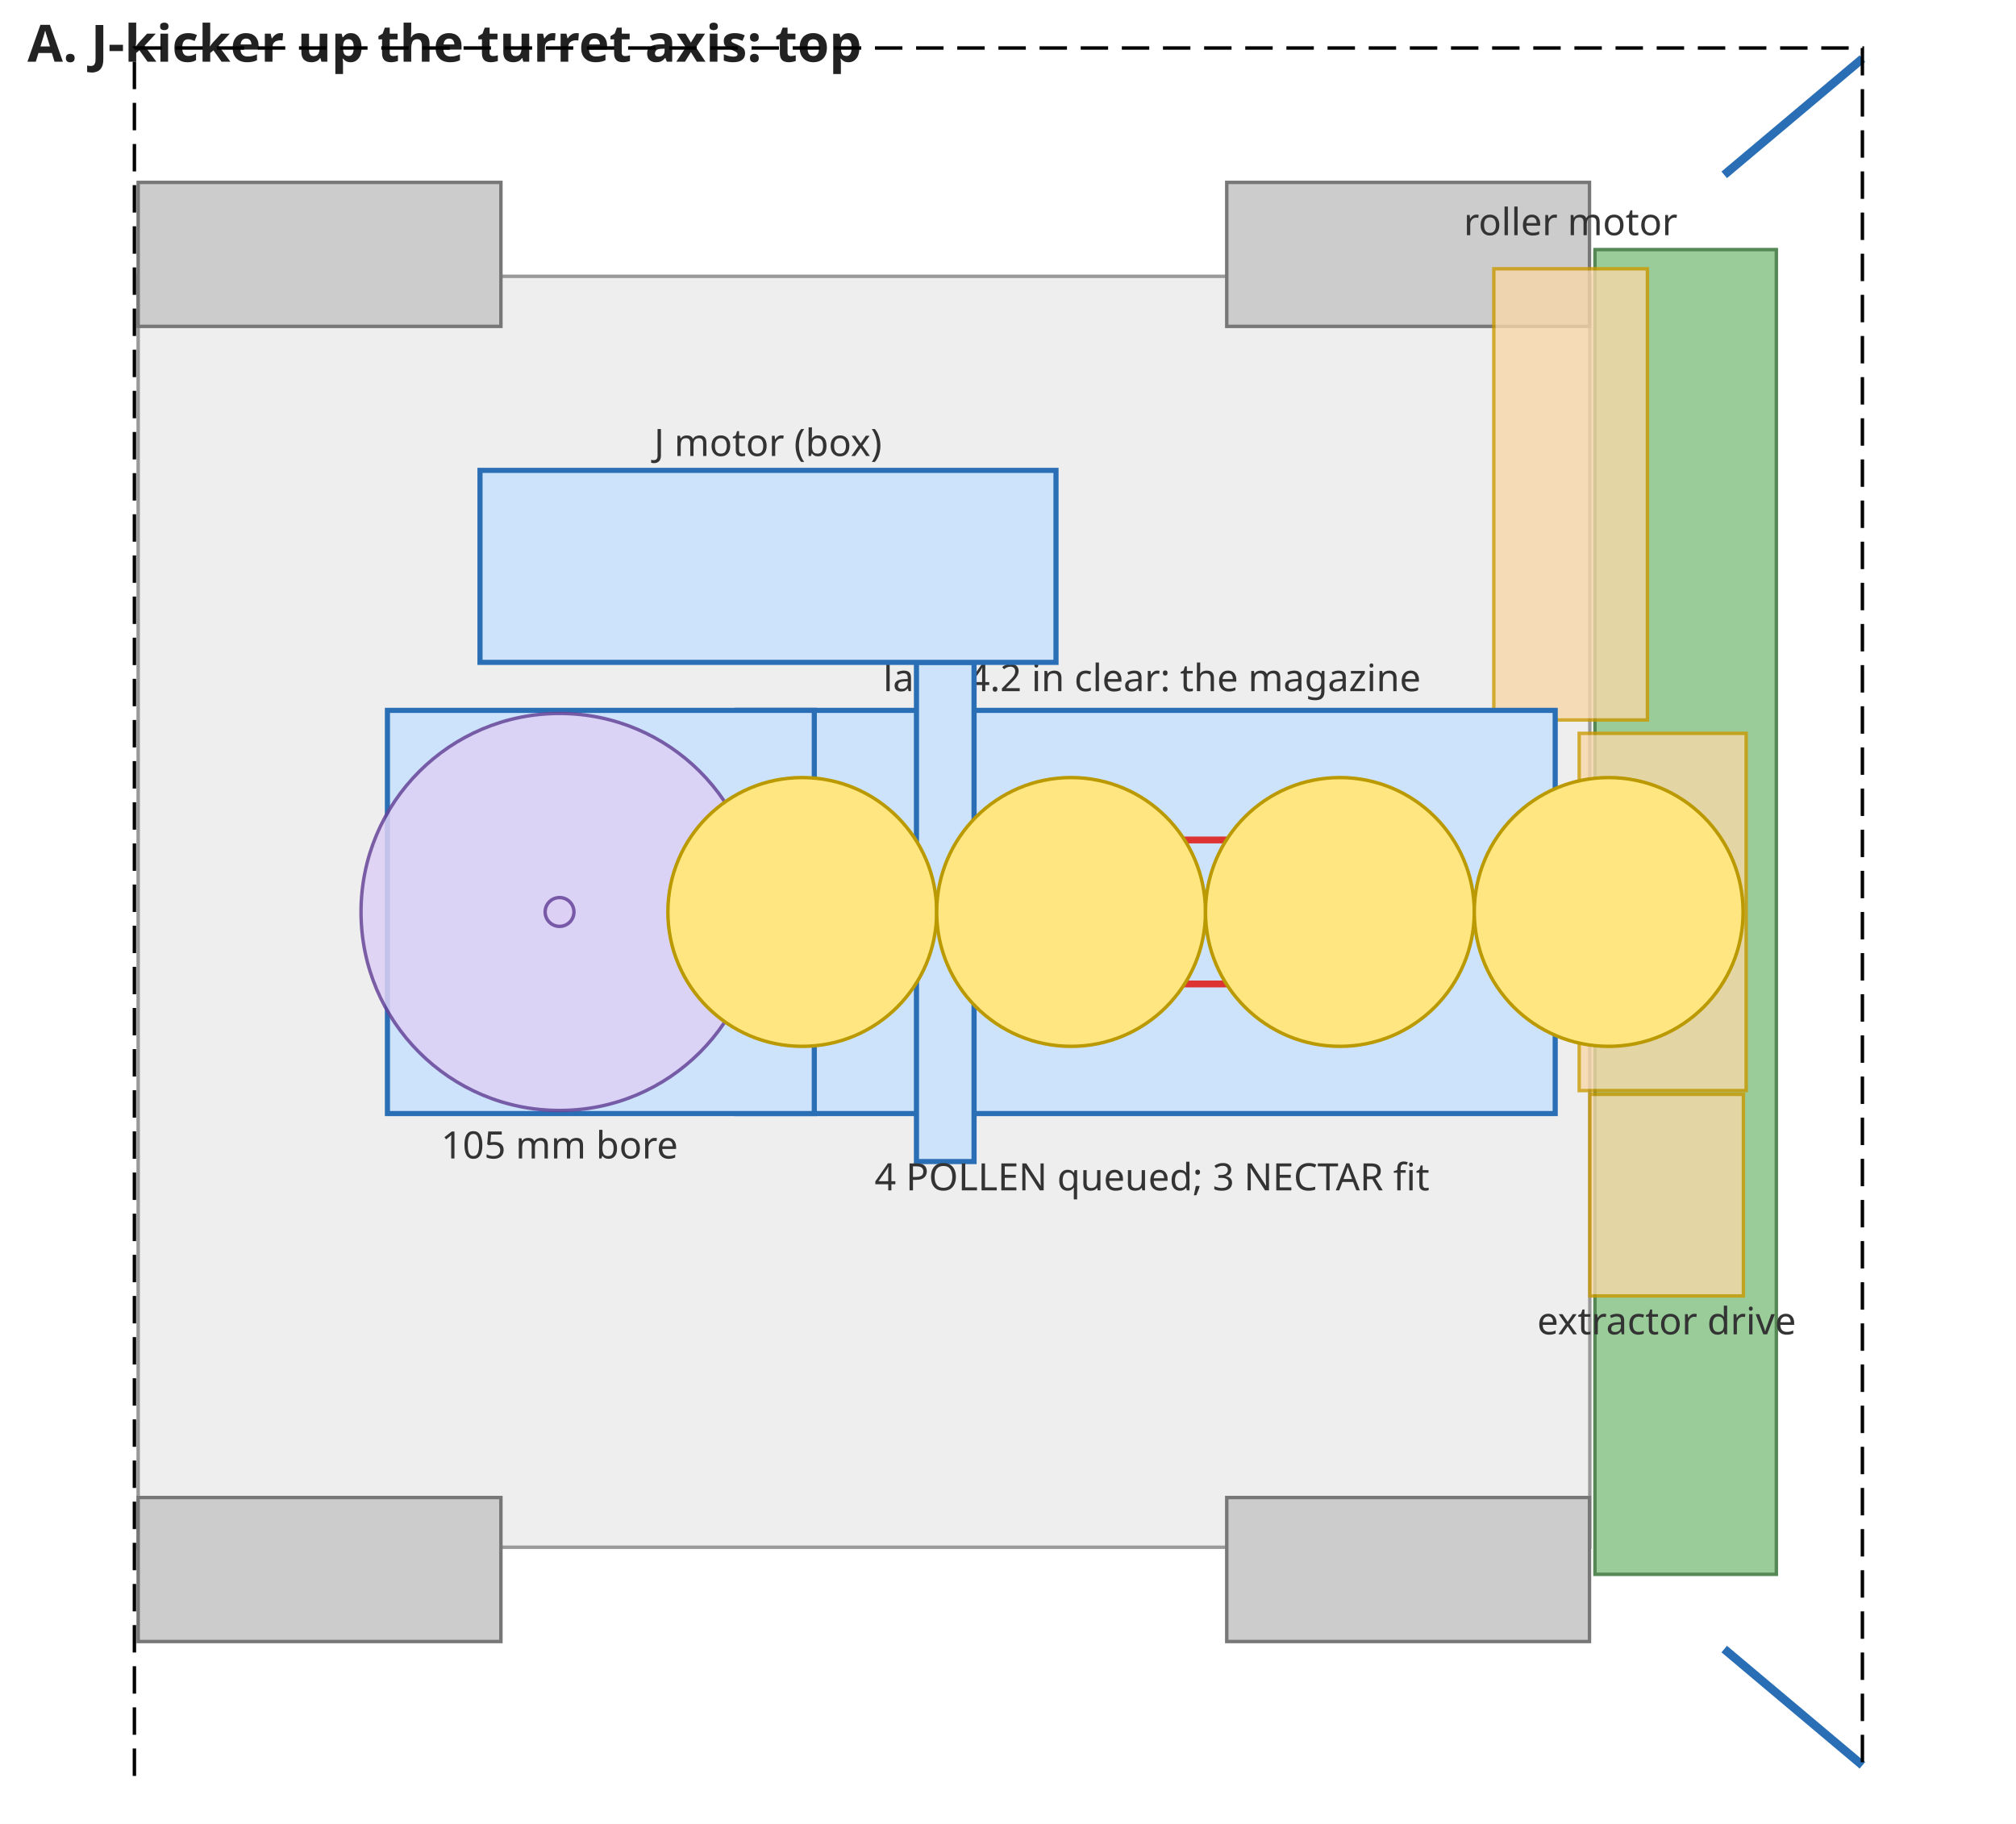
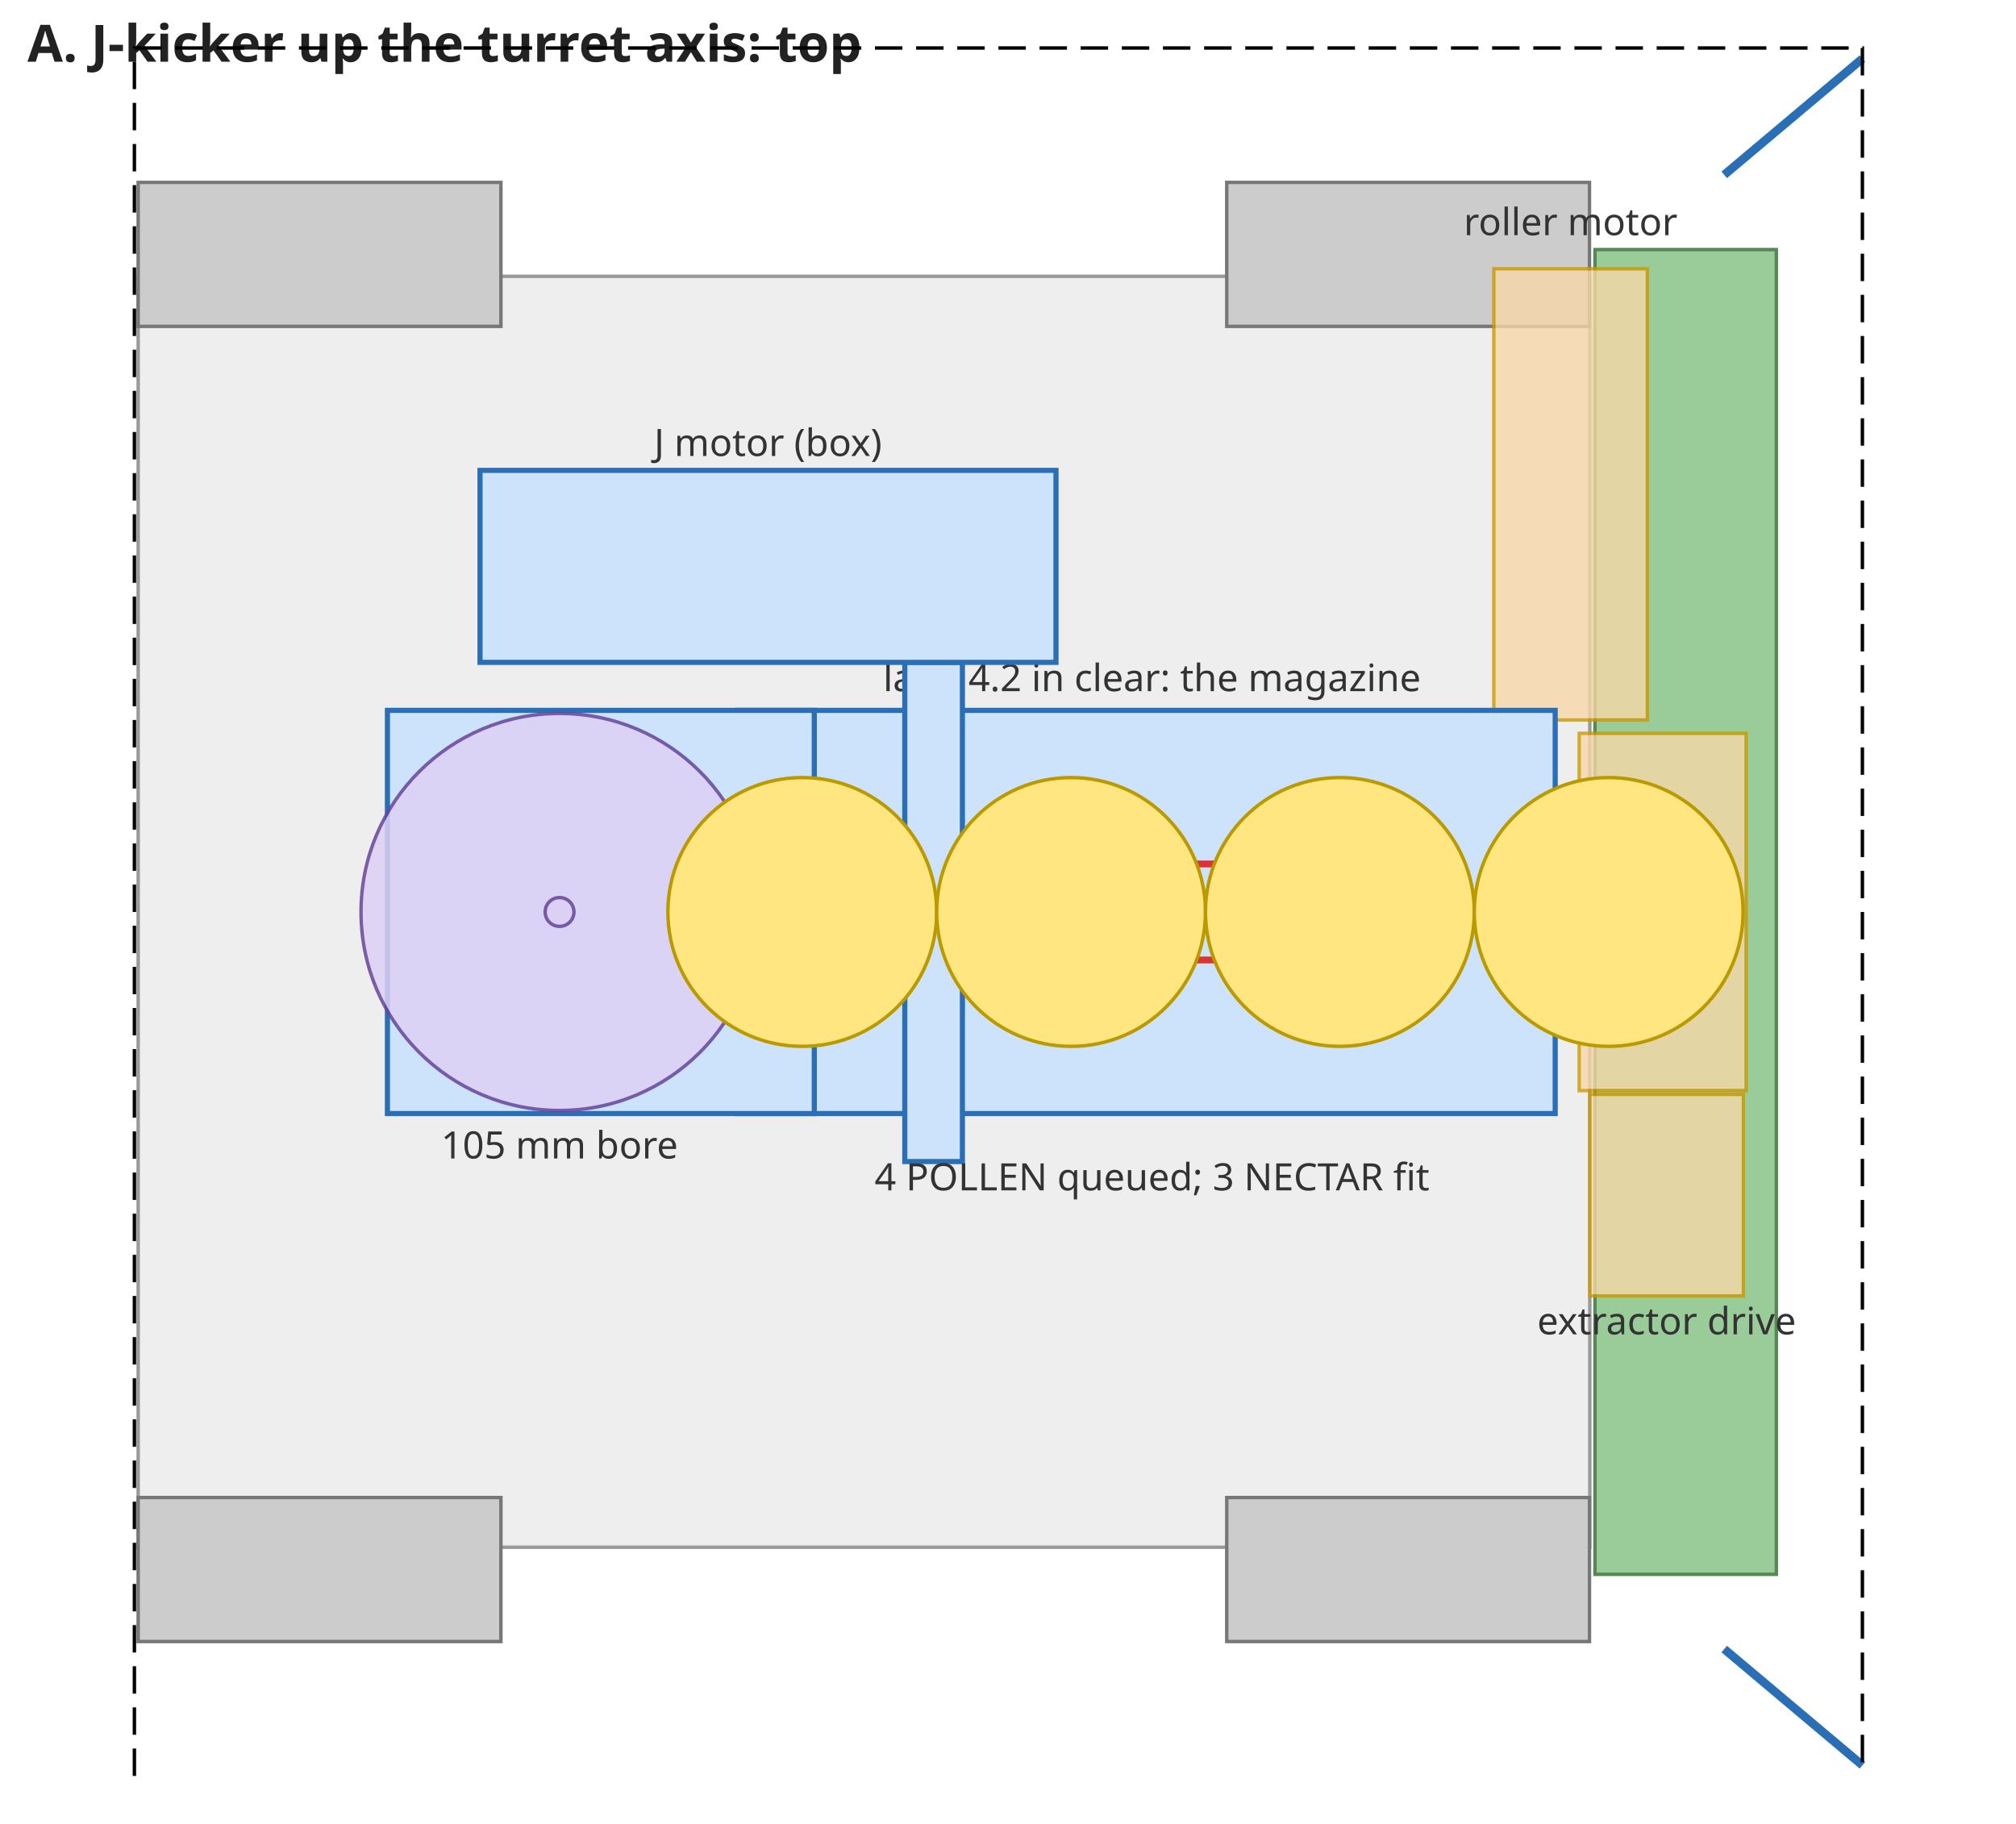
<svg xmlns="http://www.w3.org/2000/svg" width="588" height="532" viewBox="0 0 588 532">
  <rect width="100%" height="100%" fill="#fff" />
  <style>
.t{font:600 15px sans-serif;fill:#222}.l{font:11px sans-serif;fill:#333;text-anchor:middle}
.n{font:11px sans-serif;fill:#a33;text-anchor:start}
.body{fill:#eee;stroke:#999}.rail{fill:none;stroke:#999;stroke-dasharray:2 2}.wheel{fill:#ccc;stroke:#777}.roll{fill:#9c9;stroke:#585}
.taken{fill:#f6d7a7;stroke:#c90;opacity:.8}.new{fill:#cde3fb;stroke:#2a6fb5;stroke-width:1.5}
.lane{fill:none;stroke:#2a6fb5;stroke-width:2.5}.belt{fill:none;stroke:#d33;stroke-width:2}
.thin{fill:none;stroke:#555;stroke-dasharray:4 3}.fov{fill:none;stroke:#a3a;stroke-dasharray:6 3}
.pol{fill:#ffe680;stroke:#b90}.nec{fill:#ffb3c6;stroke:#c36}.tur{fill:#ddd0f5;stroke:#649;opacity:.85}
.path{fill:none;stroke:#2a6fb5;stroke-width:1.5;stroke-dasharray:3 3}.env{fill:none;stroke:#000;stroke-dasharray:8 4}
</style>
  <text x="8" y="18" class="t">A. J-kicker up the turret axis: top</text>
  <rect x="40.3" y="80.6" width="423.4" height="370.7" class="body" />
  <rect x="357.8" y="53.2" width="105.8" height="42.0" class="wheel" />
  <rect x="357.8" y="436.8" width="105.8" height="42.0" class="wheel" />
  <rect x="40.3" y="53.2" width="105.8" height="42.0" class="wheel" />
  <rect x="40.3" y="436.8" width="105.8" height="42.0" class="wheel" />
  <rect x="465.2" y="72.8" width="52.9" height="386.4" class="roll" />
  <polyline points="502.9,51.0 543.2,17.1" class="lane" />
  <polyline points="502.9,481.0 543.2,514.9" class="lane" />
  <rect x="460.6" y="213.9" width="48.7" height="104.2" class="taken" />
  <rect x="463.7" y="319.2" width="44.8" height="58.8" class="taken" />
  <rect x="435.7" y="78.4" width="44.8" height="131.6" class="taken" />
  <text x="486.1" y="389.2" class="l">extractor drive</text>
  <text x="458.1" y="68.6" class="l">roller motor</text>
  <polyline points="39.2,518.0 39.2,14.0 543.2,14.0 543.2,518.0" class="env" />
  <rect x="215.0" y="207.2" width="238.6" height="117.6" class="new" />
  <text x="336.0" y="201.6" class="l">lane 4.2 in clear: the magazine</text>
-   <polyline points="408.8,245.0 224.0,245.0" class="belt" />
-   <polyline points="408.8,287.0 224.0,287.0" class="belt" />
+   <polyline points="408.8,252.0 224.0,252.0" class="belt" />
+   <polyline points="408.8,280.0 224.0,280.0" class="belt" />
  <rect x="113.0" y="207.2" width="124.5" height="117.6" class="new" />
-   <rect x="267.3" y="193.2" width="16.8" height="145.6" class="new" />
+   <rect x="263.9" y="193.2" width="16.8" height="145.6" class="new" />
  <rect x="140.0" y="137.2" width="168.0" height="56.0" class="new" />
  <text x="224.0" y="133.0" class="l">J motor (box)</text>
  <circle cx="163.2" cy="266.0" r="57.9" class="tur" />
  <circle cx="163.2" cy="266.0" r="4.2" class="tur" />
  <text x="163.2" y="337.9" class="l">105 mm bore</text>
  <circle cx="234.0" cy="266.0" r="39.2" class="pol" />
  <circle cx="312.4" cy="266.0" r="39.2" class="pol" />
  <circle cx="390.8" cy="266.0" r="39.2" class="pol" />
  <circle cx="469.2" cy="266.0" r="39.2" class="pol" />
  <text x="336.0" y="347.2" class="l">4 POLLEN queued; 3 NECTAR fit</text>
</svg>
